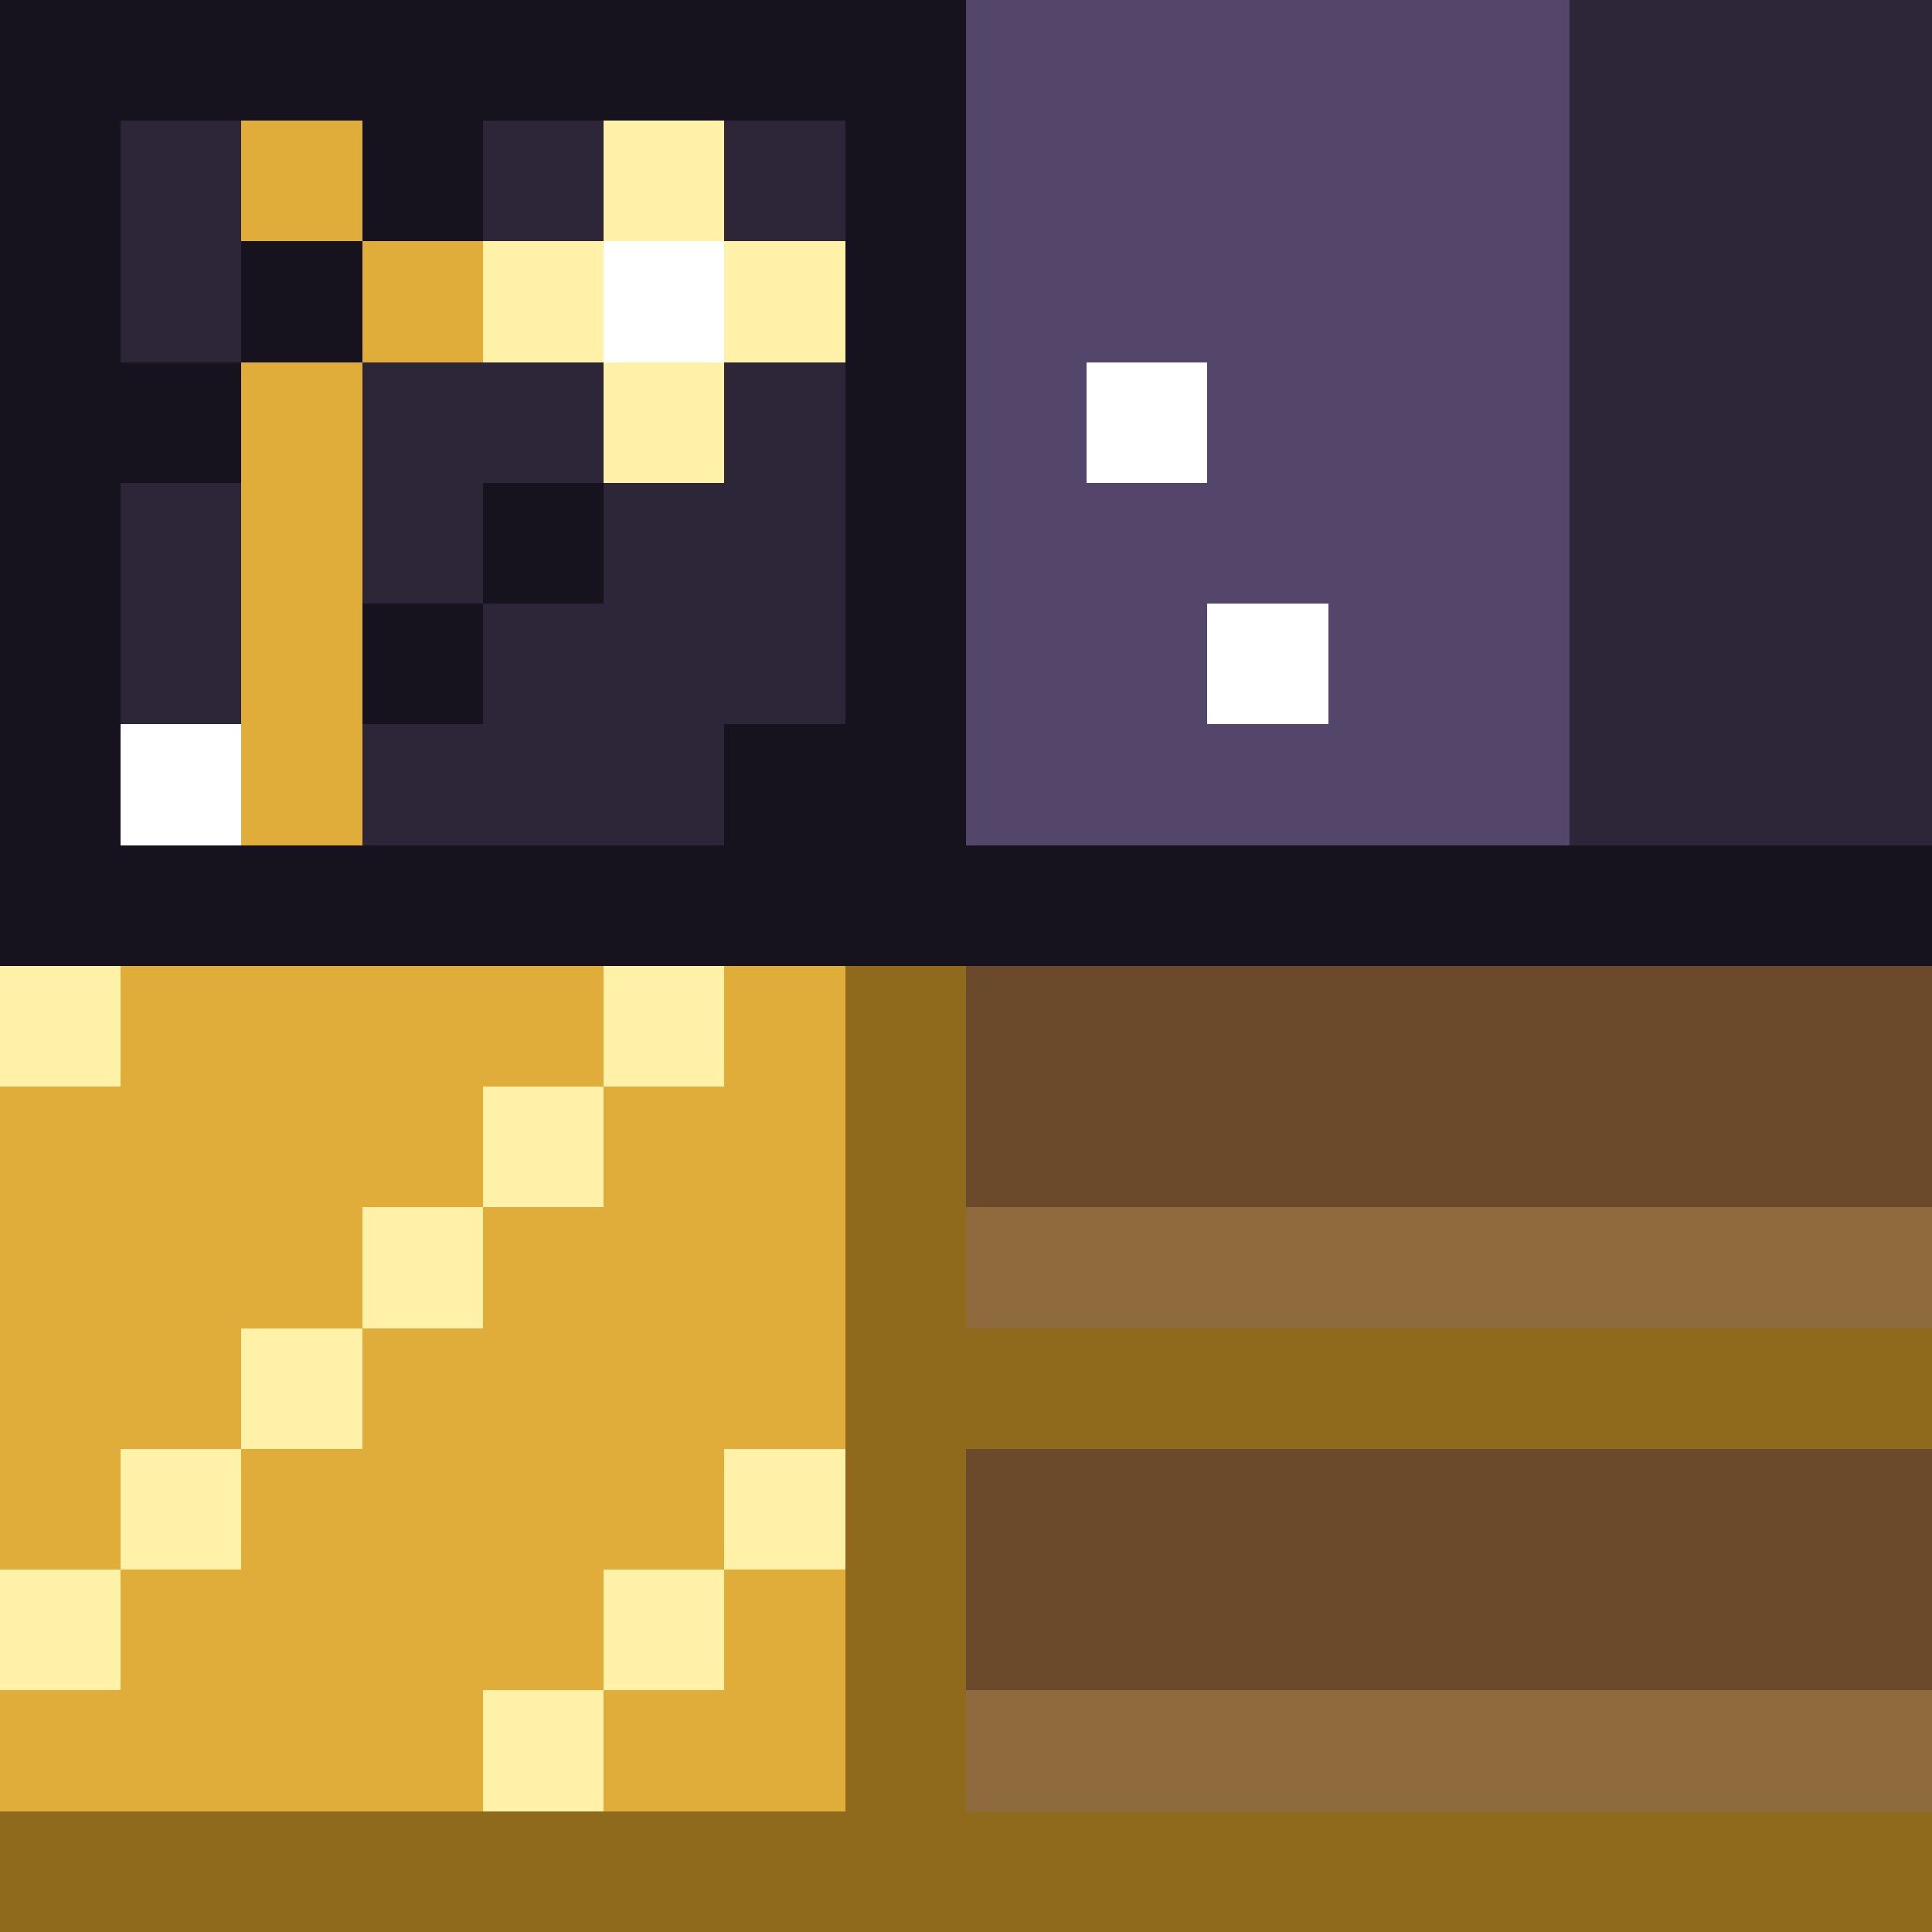
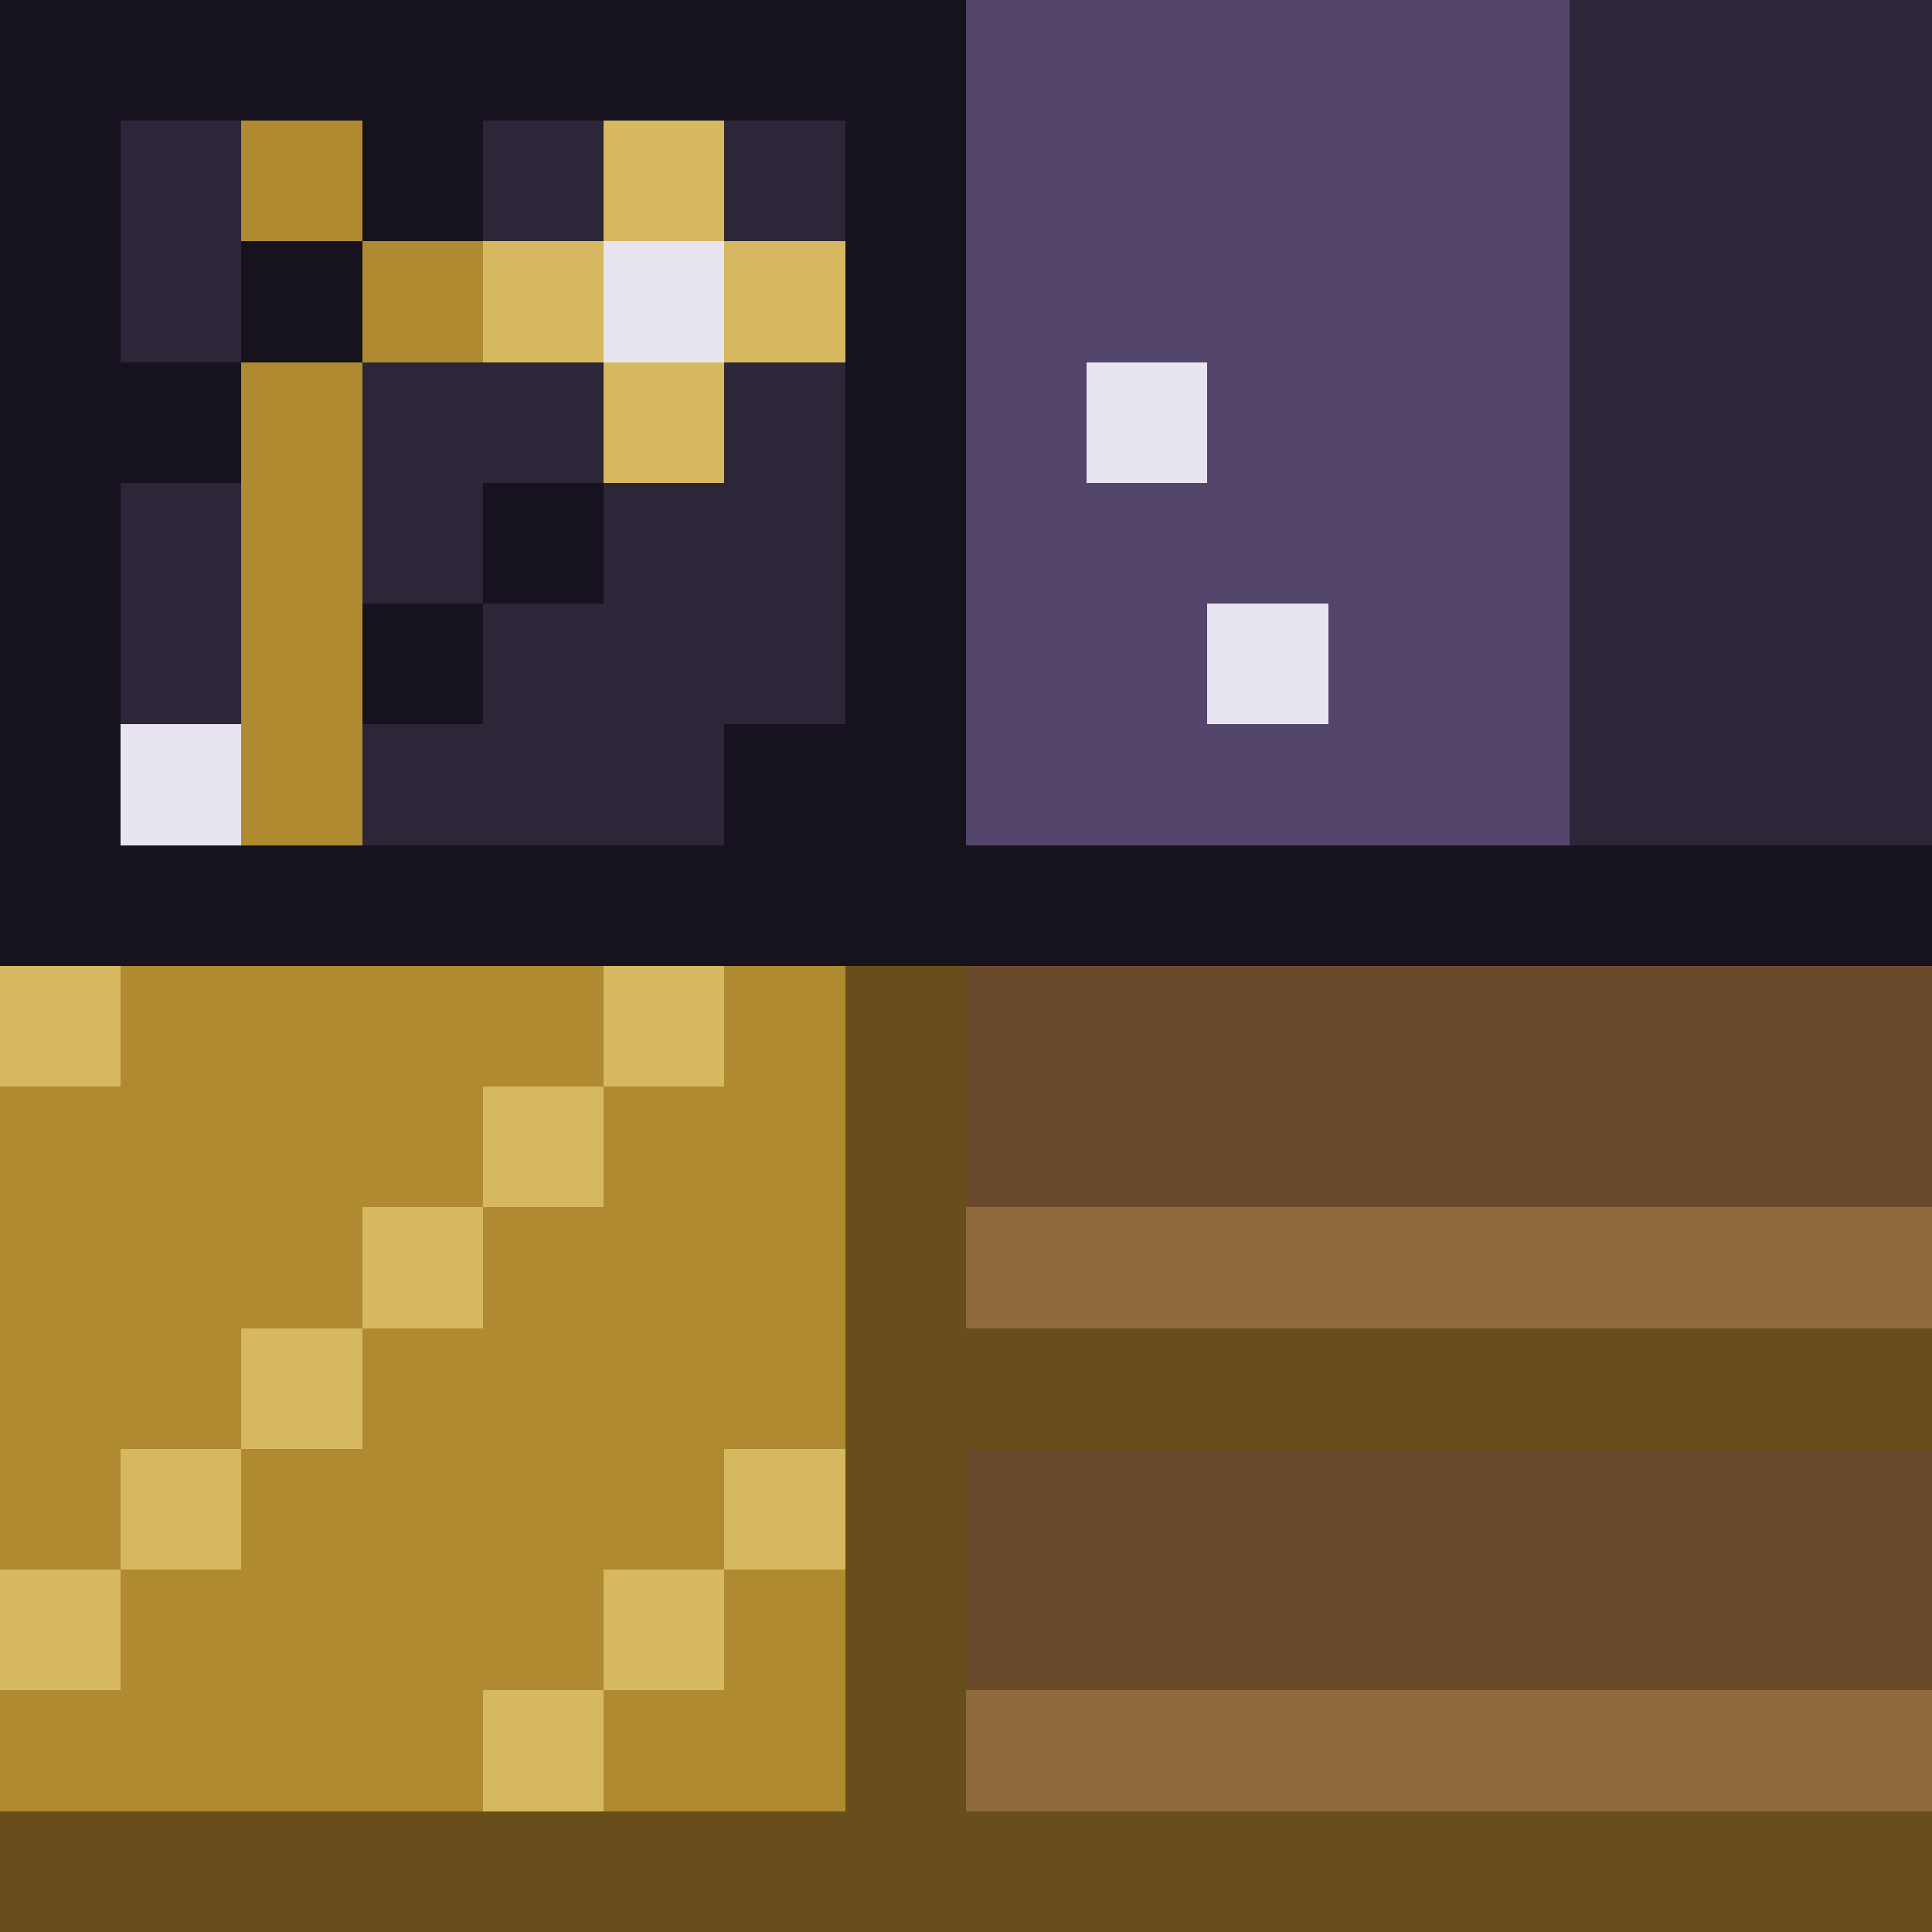
<svg xmlns="http://www.w3.org/2000/svg" viewBox="0 0 16 16" width="16" height="16" shape-rendering="crispEdges">
  <rect x="0" y="0" width="1" height="1" fill="#16121e" />
  <rect x="1" y="0" width="1" height="1" fill="#16121e" />
  <rect x="2" y="0" width="1" height="1" fill="#16121e" />
  <rect x="3" y="0" width="1" height="1" fill="#16121e" />
  <rect x="4" y="0" width="1" height="1" fill="#16121e" />
  <rect x="5" y="0" width="1" height="1" fill="#16121e" />
  <rect x="6" y="0" width="1" height="1" fill="#16121e" />
  <rect x="7" y="0" width="1" height="1" fill="#16121e" />
  <rect x="8" y="0" width="1" height="1" fill="#54466a" />
  <rect x="9" y="0" width="1" height="1" fill="#54466a" />
  <rect x="10" y="0" width="1" height="1" fill="#54466a" />
  <rect x="11" y="0" width="1" height="1" fill="#54466a" />
  <rect x="12" y="0" width="1" height="1" fill="#54466a" />
  <rect x="13" y="0" width="1" height="1" fill="#2d2638" />
  <rect x="14" y="0" width="1" height="1" fill="#2d2638" />
  <rect x="15" y="0" width="1" height="1" fill="#2d2638" />
  <rect x="0" y="1" width="1" height="1" fill="#16121e" />
  <rect x="1" y="1" width="1" height="1" fill="#2d2638" />
-   <rect x="2" y="1" width="1" height="1" fill="#e0ad3a" />
+   <rect x="2" y="1" width="1" height="1" fill="#b08a30" />
  <rect x="3" y="1" width="1" height="1" fill="#16121e" />
  <rect x="4" y="1" width="1" height="1" fill="#2d2638" />
-   <rect x="5" y="1" width="1" height="1" fill="#fff1a8" />
+   <rect x="5" y="1" width="1" height="1" fill="#d6b860" />
  <rect x="6" y="1" width="1" height="1" fill="#2d2638" />
  <rect x="7" y="1" width="1" height="1" fill="#16121e" />
  <rect x="8" y="1" width="1" height="1" fill="#54466a" />
  <rect x="9" y="1" width="1" height="1" fill="#54466a" />
  <rect x="10" y="1" width="1" height="1" fill="#54466a" />
  <rect x="11" y="1" width="1" height="1" fill="#54466a" />
  <rect x="12" y="1" width="1" height="1" fill="#54466a" />
  <rect x="13" y="1" width="1" height="1" fill="#2d2638" />
  <rect x="14" y="1" width="1" height="1" fill="#2d2638" />
  <rect x="15" y="1" width="1" height="1" fill="#2d2638" />
  <rect x="0" y="2" width="1" height="1" fill="#16121e" />
  <rect x="1" y="2" width="1" height="1" fill="#2d2638" />
  <rect x="2" y="2" width="1" height="1" fill="#16121e" />
-   <rect x="3" y="2" width="1" height="1" fill="#e0ad3a" />
-   <rect x="4" y="2" width="1" height="1" fill="#fff1a8" />
-   <rect x="5" y="2" width="1" height="1" fill="#ffffff" />
-   <rect x="6" y="2" width="1" height="1" fill="#fff1a8" />
+   <rect x="3" y="2" width="1" height="1" fill="#b08a30" />
+   <rect x="4" y="2" width="1" height="1" fill="#d6b860" />
+   <rect x="5" y="2" width="1" height="1" fill="#e8e4f0" />
+   <rect x="6" y="2" width="1" height="1" fill="#d6b860" />
  <rect x="7" y="2" width="1" height="1" fill="#16121e" />
  <rect x="8" y="2" width="1" height="1" fill="#54466a" />
  <rect x="9" y="2" width="1" height="1" fill="#54466a" />
  <rect x="10" y="2" width="1" height="1" fill="#54466a" />
  <rect x="11" y="2" width="1" height="1" fill="#54466a" />
  <rect x="12" y="2" width="1" height="1" fill="#54466a" />
  <rect x="13" y="2" width="1" height="1" fill="#2d2638" />
  <rect x="14" y="2" width="1" height="1" fill="#2d2638" />
  <rect x="15" y="2" width="1" height="1" fill="#2d2638" />
  <rect x="0" y="3" width="1" height="1" fill="#16121e" />
  <rect x="1" y="3" width="1" height="1" fill="#16121e" />
-   <rect x="2" y="3" width="1" height="1" fill="#e0ad3a" />
+   <rect x="2" y="3" width="1" height="1" fill="#b08a30" />
  <rect x="3" y="3" width="1" height="1" fill="#2d2638" />
  <rect x="4" y="3" width="1" height="1" fill="#2d2638" />
-   <rect x="5" y="3" width="1" height="1" fill="#fff1a8" />
+   <rect x="5" y="3" width="1" height="1" fill="#d6b860" />
  <rect x="6" y="3" width="1" height="1" fill="#2d2638" />
  <rect x="7" y="3" width="1" height="1" fill="#16121e" />
  <rect x="8" y="3" width="1" height="1" fill="#54466a" />
-   <rect x="9" y="3" width="1" height="1" fill="#ffffff" />
+   <rect x="9" y="3" width="1" height="1" fill="#e8e4f0" />
  <rect x="10" y="3" width="1" height="1" fill="#54466a" />
  <rect x="11" y="3" width="1" height="1" fill="#54466a" />
  <rect x="12" y="3" width="1" height="1" fill="#54466a" />
  <rect x="13" y="3" width="1" height="1" fill="#2d2638" />
  <rect x="14" y="3" width="1" height="1" fill="#2d2638" />
  <rect x="15" y="3" width="1" height="1" fill="#2d2638" />
  <rect x="0" y="4" width="1" height="1" fill="#16121e" />
  <rect x="1" y="4" width="1" height="1" fill="#2d2638" />
-   <rect x="2" y="4" width="1" height="1" fill="#e0ad3a" />
+   <rect x="2" y="4" width="1" height="1" fill="#b08a30" />
  <rect x="3" y="4" width="1" height="1" fill="#2d2638" />
  <rect x="4" y="4" width="1" height="1" fill="#16121e" />
  <rect x="5" y="4" width="1" height="1" fill="#2d2638" />
  <rect x="6" y="4" width="1" height="1" fill="#2d2638" />
  <rect x="7" y="4" width="1" height="1" fill="#16121e" />
  <rect x="8" y="4" width="1" height="1" fill="#54466a" />
  <rect x="9" y="4" width="1" height="1" fill="#54466a" />
  <rect x="10" y="4" width="1" height="1" fill="#54466a" />
  <rect x="11" y="4" width="1" height="1" fill="#54466a" />
  <rect x="12" y="4" width="1" height="1" fill="#54466a" />
  <rect x="13" y="4" width="1" height="1" fill="#2d2638" />
  <rect x="14" y="4" width="1" height="1" fill="#2d2638" />
  <rect x="15" y="4" width="1" height="1" fill="#2d2638" />
  <rect x="0" y="5" width="1" height="1" fill="#16121e" />
  <rect x="1" y="5" width="1" height="1" fill="#2d2638" />
-   <rect x="2" y="5" width="1" height="1" fill="#e0ad3a" />
+   <rect x="2" y="5" width="1" height="1" fill="#b08a30" />
  <rect x="3" y="5" width="1" height="1" fill="#16121e" />
  <rect x="4" y="5" width="1" height="1" fill="#2d2638" />
  <rect x="5" y="5" width="1" height="1" fill="#2d2638" />
  <rect x="6" y="5" width="1" height="1" fill="#2d2638" />
  <rect x="7" y="5" width="1" height="1" fill="#16121e" />
  <rect x="8" y="5" width="1" height="1" fill="#54466a" />
  <rect x="9" y="5" width="1" height="1" fill="#54466a" />
-   <rect x="10" y="5" width="1" height="1" fill="#ffffff" />
+   <rect x="10" y="5" width="1" height="1" fill="#e8e4f0" />
  <rect x="11" y="5" width="1" height="1" fill="#54466a" />
  <rect x="12" y="5" width="1" height="1" fill="#54466a" />
  <rect x="13" y="5" width="1" height="1" fill="#2d2638" />
  <rect x="14" y="5" width="1" height="1" fill="#2d2638" />
  <rect x="15" y="5" width="1" height="1" fill="#2d2638" />
  <rect x="0" y="6" width="1" height="1" fill="#16121e" />
-   <rect x="1" y="6" width="1" height="1" fill="#ffffff" />
-   <rect x="2" y="6" width="1" height="1" fill="#e0ad3a" />
+   <rect x="1" y="6" width="1" height="1" fill="#e8e4f0" />
+   <rect x="2" y="6" width="1" height="1" fill="#b08a30" />
  <rect x="3" y="6" width="1" height="1" fill="#2d2638" />
  <rect x="4" y="6" width="1" height="1" fill="#2d2638" />
  <rect x="5" y="6" width="1" height="1" fill="#2d2638" />
  <rect x="6" y="6" width="1" height="1" fill="#16121e" />
  <rect x="7" y="6" width="1" height="1" fill="#16121e" />
  <rect x="8" y="6" width="1" height="1" fill="#54466a" />
  <rect x="9" y="6" width="1" height="1" fill="#54466a" />
  <rect x="10" y="6" width="1" height="1" fill="#54466a" />
  <rect x="11" y="6" width="1" height="1" fill="#54466a" />
  <rect x="12" y="6" width="1" height="1" fill="#54466a" />
  <rect x="13" y="6" width="1" height="1" fill="#2d2638" />
  <rect x="14" y="6" width="1" height="1" fill="#2d2638" />
  <rect x="15" y="6" width="1" height="1" fill="#2d2638" />
  <rect x="0" y="7" width="1" height="1" fill="#16121e" />
  <rect x="1" y="7" width="1" height="1" fill="#16121e" />
  <rect x="2" y="7" width="1" height="1" fill="#16121e" />
  <rect x="3" y="7" width="1" height="1" fill="#16121e" />
  <rect x="4" y="7" width="1" height="1" fill="#16121e" />
  <rect x="5" y="7" width="1" height="1" fill="#16121e" />
  <rect x="6" y="7" width="1" height="1" fill="#16121e" />
  <rect x="7" y="7" width="1" height="1" fill="#16121e" />
  <rect x="8" y="7" width="1" height="1" fill="#16121e" />
  <rect x="9" y="7" width="1" height="1" fill="#16121e" />
  <rect x="10" y="7" width="1" height="1" fill="#16121e" />
  <rect x="11" y="7" width="1" height="1" fill="#16121e" />
  <rect x="12" y="7" width="1" height="1" fill="#16121e" />
  <rect x="13" y="7" width="1" height="1" fill="#16121e" />
  <rect x="14" y="7" width="1" height="1" fill="#16121e" />
  <rect x="15" y="7" width="1" height="1" fill="#16121e" />
-   <rect x="0" y="8" width="1" height="1" fill="#fff1a8" />
-   <rect x="1" y="8" width="1" height="1" fill="#e0ad3a" />
-   <rect x="2" y="8" width="1" height="1" fill="#e0ad3a" />
-   <rect x="3" y="8" width="1" height="1" fill="#e0ad3a" />
-   <rect x="4" y="8" width="1" height="1" fill="#e0ad3a" />
-   <rect x="5" y="8" width="1" height="1" fill="#fff1a8" />
-   <rect x="6" y="8" width="1" height="1" fill="#e0ad3a" />
-   <rect x="7" y="8" width="1" height="1" fill="#8f6a1c" />
+   <rect x="0" y="8" width="1" height="1" fill="#d6b860" />
+   <rect x="1" y="8" width="1" height="1" fill="#b08a30" />
+   <rect x="2" y="8" width="1" height="1" fill="#b08a30" />
+   <rect x="3" y="8" width="1" height="1" fill="#b08a30" />
+   <rect x="4" y="8" width="1" height="1" fill="#b08a30" />
+   <rect x="5" y="8" width="1" height="1" fill="#d6b860" />
+   <rect x="6" y="8" width="1" height="1" fill="#b08a30" />
+   <rect x="7" y="8" width="1" height="1" fill="#684e1a" />
  <rect x="8" y="8" width="1" height="1" fill="#6b4a2b" />
  <rect x="9" y="8" width="1" height="1" fill="#6b4a2b" />
  <rect x="10" y="8" width="1" height="1" fill="#6b4a2b" />
  <rect x="11" y="8" width="1" height="1" fill="#6b4a2b" />
  <rect x="12" y="8" width="1" height="1" fill="#6b4a2b" />
  <rect x="13" y="8" width="1" height="1" fill="#6b4a2b" />
  <rect x="14" y="8" width="1" height="1" fill="#6b4a2b" />
  <rect x="15" y="8" width="1" height="1" fill="#6b4a2b" />
-   <rect x="0" y="9" width="1" height="1" fill="#e0ad3a" />
-   <rect x="1" y="9" width="1" height="1" fill="#e0ad3a" />
-   <rect x="2" y="9" width="1" height="1" fill="#e0ad3a" />
-   <rect x="3" y="9" width="1" height="1" fill="#e0ad3a" />
-   <rect x="4" y="9" width="1" height="1" fill="#fff1a8" />
-   <rect x="5" y="9" width="1" height="1" fill="#e0ad3a" />
-   <rect x="6" y="9" width="1" height="1" fill="#e0ad3a" />
-   <rect x="7" y="9" width="1" height="1" fill="#8f6a1c" />
+   <rect x="0" y="9" width="1" height="1" fill="#b08a30" />
+   <rect x="1" y="9" width="1" height="1" fill="#b08a30" />
+   <rect x="2" y="9" width="1" height="1" fill="#b08a30" />
+   <rect x="3" y="9" width="1" height="1" fill="#b08a30" />
+   <rect x="4" y="9" width="1" height="1" fill="#d6b860" />
+   <rect x="5" y="9" width="1" height="1" fill="#b08a30" />
+   <rect x="6" y="9" width="1" height="1" fill="#b08a30" />
+   <rect x="7" y="9" width="1" height="1" fill="#684e1a" />
  <rect x="8" y="9" width="1" height="1" fill="#6b4a2b" />
  <rect x="9" y="9" width="1" height="1" fill="#6b4a2b" />
  <rect x="10" y="9" width="1" height="1" fill="#6b4a2b" />
  <rect x="11" y="9" width="1" height="1" fill="#6b4a2b" />
  <rect x="12" y="9" width="1" height="1" fill="#6b4a2b" />
  <rect x="13" y="9" width="1" height="1" fill="#6b4a2b" />
  <rect x="14" y="9" width="1" height="1" fill="#6b4a2b" />
  <rect x="15" y="9" width="1" height="1" fill="#6b4a2b" />
-   <rect x="0" y="10" width="1" height="1" fill="#e0ad3a" />
-   <rect x="1" y="10" width="1" height="1" fill="#e0ad3a" />
-   <rect x="2" y="10" width="1" height="1" fill="#e0ad3a" />
-   <rect x="3" y="10" width="1" height="1" fill="#fff1a8" />
-   <rect x="4" y="10" width="1" height="1" fill="#e0ad3a" />
-   <rect x="5" y="10" width="1" height="1" fill="#e0ad3a" />
-   <rect x="6" y="10" width="1" height="1" fill="#e0ad3a" />
-   <rect x="7" y="10" width="1" height="1" fill="#8f6a1c" />
+   <rect x="0" y="10" width="1" height="1" fill="#b08a30" />
+   <rect x="1" y="10" width="1" height="1" fill="#b08a30" />
+   <rect x="2" y="10" width="1" height="1" fill="#b08a30" />
+   <rect x="3" y="10" width="1" height="1" fill="#d6b860" />
+   <rect x="4" y="10" width="1" height="1" fill="#b08a30" />
+   <rect x="5" y="10" width="1" height="1" fill="#b08a30" />
+   <rect x="6" y="10" width="1" height="1" fill="#b08a30" />
+   <rect x="7" y="10" width="1" height="1" fill="#684e1a" />
  <rect x="8" y="10" width="1" height="1" fill="#8f6a3c" />
  <rect x="9" y="10" width="1" height="1" fill="#8f6a3c" />
  <rect x="10" y="10" width="1" height="1" fill="#8f6a3c" />
  <rect x="11" y="10" width="1" height="1" fill="#8f6a3c" />
  <rect x="12" y="10" width="1" height="1" fill="#8f6a3c" />
  <rect x="13" y="10" width="1" height="1" fill="#8f6a3c" />
  <rect x="14" y="10" width="1" height="1" fill="#8f6a3c" />
  <rect x="15" y="10" width="1" height="1" fill="#8f6a3c" />
-   <rect x="0" y="11" width="1" height="1" fill="#e0ad3a" />
-   <rect x="1" y="11" width="1" height="1" fill="#e0ad3a" />
-   <rect x="2" y="11" width="1" height="1" fill="#fff1a8" />
-   <rect x="3" y="11" width="1" height="1" fill="#e0ad3a" />
-   <rect x="4" y="11" width="1" height="1" fill="#e0ad3a" />
-   <rect x="5" y="11" width="1" height="1" fill="#e0ad3a" />
-   <rect x="6" y="11" width="1" height="1" fill="#e0ad3a" />
-   <rect x="7" y="11" width="1" height="1" fill="#8f6a1c" />
-   <rect x="8" y="11" width="1" height="1" fill="#8f6a1c" />
-   <rect x="9" y="11" width="1" height="1" fill="#8f6a1c" />
-   <rect x="10" y="11" width="1" height="1" fill="#8f6a1c" />
-   <rect x="11" y="11" width="1" height="1" fill="#8f6a1c" />
-   <rect x="12" y="11" width="1" height="1" fill="#8f6a1c" />
-   <rect x="13" y="11" width="1" height="1" fill="#8f6a1c" />
-   <rect x="14" y="11" width="1" height="1" fill="#8f6a1c" />
-   <rect x="15" y="11" width="1" height="1" fill="#8f6a1c" />
-   <rect x="0" y="12" width="1" height="1" fill="#e0ad3a" />
-   <rect x="1" y="12" width="1" height="1" fill="#fff1a8" />
-   <rect x="2" y="12" width="1" height="1" fill="#e0ad3a" />
-   <rect x="3" y="12" width="1" height="1" fill="#e0ad3a" />
-   <rect x="4" y="12" width="1" height="1" fill="#e0ad3a" />
-   <rect x="5" y="12" width="1" height="1" fill="#e0ad3a" />
-   <rect x="6" y="12" width="1" height="1" fill="#fff1a8" />
-   <rect x="7" y="12" width="1" height="1" fill="#8f6a1c" />
+   <rect x="0" y="11" width="1" height="1" fill="#b08a30" />
+   <rect x="1" y="11" width="1" height="1" fill="#b08a30" />
+   <rect x="2" y="11" width="1" height="1" fill="#d6b860" />
+   <rect x="3" y="11" width="1" height="1" fill="#b08a30" />
+   <rect x="4" y="11" width="1" height="1" fill="#b08a30" />
+   <rect x="5" y="11" width="1" height="1" fill="#b08a30" />
+   <rect x="6" y="11" width="1" height="1" fill="#b08a30" />
+   <rect x="7" y="11" width="1" height="1" fill="#684e1a" />
+   <rect x="8" y="11" width="1" height="1" fill="#684e1a" />
+   <rect x="9" y="11" width="1" height="1" fill="#684e1a" />
+   <rect x="10" y="11" width="1" height="1" fill="#684e1a" />
+   <rect x="11" y="11" width="1" height="1" fill="#684e1a" />
+   <rect x="12" y="11" width="1" height="1" fill="#684e1a" />
+   <rect x="13" y="11" width="1" height="1" fill="#684e1a" />
+   <rect x="14" y="11" width="1" height="1" fill="#684e1a" />
+   <rect x="15" y="11" width="1" height="1" fill="#684e1a" />
+   <rect x="0" y="12" width="1" height="1" fill="#b08a30" />
+   <rect x="1" y="12" width="1" height="1" fill="#d6b860" />
+   <rect x="2" y="12" width="1" height="1" fill="#b08a30" />
+   <rect x="3" y="12" width="1" height="1" fill="#b08a30" />
+   <rect x="4" y="12" width="1" height="1" fill="#b08a30" />
+   <rect x="5" y="12" width="1" height="1" fill="#b08a30" />
+   <rect x="6" y="12" width="1" height="1" fill="#d6b860" />
+   <rect x="7" y="12" width="1" height="1" fill="#684e1a" />
  <rect x="8" y="12" width="1" height="1" fill="#6b4a2b" />
  <rect x="9" y="12" width="1" height="1" fill="#6b4a2b" />
  <rect x="10" y="12" width="1" height="1" fill="#6b4a2b" />
  <rect x="11" y="12" width="1" height="1" fill="#6b4a2b" />
  <rect x="12" y="12" width="1" height="1" fill="#6b4a2b" />
  <rect x="13" y="12" width="1" height="1" fill="#6b4a2b" />
  <rect x="14" y="12" width="1" height="1" fill="#6b4a2b" />
  <rect x="15" y="12" width="1" height="1" fill="#6b4a2b" />
-   <rect x="0" y="13" width="1" height="1" fill="#fff1a8" />
-   <rect x="1" y="13" width="1" height="1" fill="#e0ad3a" />
-   <rect x="2" y="13" width="1" height="1" fill="#e0ad3a" />
-   <rect x="3" y="13" width="1" height="1" fill="#e0ad3a" />
-   <rect x="4" y="13" width="1" height="1" fill="#e0ad3a" />
-   <rect x="5" y="13" width="1" height="1" fill="#fff1a8" />
-   <rect x="6" y="13" width="1" height="1" fill="#e0ad3a" />
-   <rect x="7" y="13" width="1" height="1" fill="#8f6a1c" />
+   <rect x="0" y="13" width="1" height="1" fill="#d6b860" />
+   <rect x="1" y="13" width="1" height="1" fill="#b08a30" />
+   <rect x="2" y="13" width="1" height="1" fill="#b08a30" />
+   <rect x="3" y="13" width="1" height="1" fill="#b08a30" />
+   <rect x="4" y="13" width="1" height="1" fill="#b08a30" />
+   <rect x="5" y="13" width="1" height="1" fill="#d6b860" />
+   <rect x="6" y="13" width="1" height="1" fill="#b08a30" />
+   <rect x="7" y="13" width="1" height="1" fill="#684e1a" />
  <rect x="8" y="13" width="1" height="1" fill="#6b4a2b" />
  <rect x="9" y="13" width="1" height="1" fill="#6b4a2b" />
  <rect x="10" y="13" width="1" height="1" fill="#6b4a2b" />
  <rect x="11" y="13" width="1" height="1" fill="#6b4a2b" />
  <rect x="12" y="13" width="1" height="1" fill="#6b4a2b" />
  <rect x="13" y="13" width="1" height="1" fill="#6b4a2b" />
  <rect x="14" y="13" width="1" height="1" fill="#6b4a2b" />
  <rect x="15" y="13" width="1" height="1" fill="#6b4a2b" />
-   <rect x="0" y="14" width="1" height="1" fill="#e0ad3a" />
-   <rect x="1" y="14" width="1" height="1" fill="#e0ad3a" />
-   <rect x="2" y="14" width="1" height="1" fill="#e0ad3a" />
-   <rect x="3" y="14" width="1" height="1" fill="#e0ad3a" />
-   <rect x="4" y="14" width="1" height="1" fill="#fff1a8" />
-   <rect x="5" y="14" width="1" height="1" fill="#e0ad3a" />
-   <rect x="6" y="14" width="1" height="1" fill="#e0ad3a" />
-   <rect x="7" y="14" width="1" height="1" fill="#8f6a1c" />
+   <rect x="0" y="14" width="1" height="1" fill="#b08a30" />
+   <rect x="1" y="14" width="1" height="1" fill="#b08a30" />
+   <rect x="2" y="14" width="1" height="1" fill="#b08a30" />
+   <rect x="3" y="14" width="1" height="1" fill="#b08a30" />
+   <rect x="4" y="14" width="1" height="1" fill="#d6b860" />
+   <rect x="5" y="14" width="1" height="1" fill="#b08a30" />
+   <rect x="6" y="14" width="1" height="1" fill="#b08a30" />
+   <rect x="7" y="14" width="1" height="1" fill="#684e1a" />
  <rect x="8" y="14" width="1" height="1" fill="#8f6a3c" />
  <rect x="9" y="14" width="1" height="1" fill="#8f6a3c" />
  <rect x="10" y="14" width="1" height="1" fill="#8f6a3c" />
  <rect x="11" y="14" width="1" height="1" fill="#8f6a3c" />
  <rect x="12" y="14" width="1" height="1" fill="#8f6a3c" />
  <rect x="13" y="14" width="1" height="1" fill="#8f6a3c" />
  <rect x="14" y="14" width="1" height="1" fill="#8f6a3c" />
  <rect x="15" y="14" width="1" height="1" fill="#8f6a3c" />
-   <rect x="0" y="15" width="1" height="1" fill="#8f6a1c" />
-   <rect x="1" y="15" width="1" height="1" fill="#8f6a1c" />
-   <rect x="2" y="15" width="1" height="1" fill="#8f6a1c" />
-   <rect x="3" y="15" width="1" height="1" fill="#8f6a1c" />
-   <rect x="4" y="15" width="1" height="1" fill="#8f6a1c" />
-   <rect x="5" y="15" width="1" height="1" fill="#8f6a1c" />
-   <rect x="6" y="15" width="1" height="1" fill="#8f6a1c" />
-   <rect x="7" y="15" width="1" height="1" fill="#8f6a1c" />
-   <rect x="8" y="15" width="1" height="1" fill="#8f6a1c" />
-   <rect x="9" y="15" width="1" height="1" fill="#8f6a1c" />
-   <rect x="10" y="15" width="1" height="1" fill="#8f6a1c" />
-   <rect x="11" y="15" width="1" height="1" fill="#8f6a1c" />
-   <rect x="12" y="15" width="1" height="1" fill="#8f6a1c" />
-   <rect x="13" y="15" width="1" height="1" fill="#8f6a1c" />
-   <rect x="14" y="15" width="1" height="1" fill="#8f6a1c" />
-   <rect x="15" y="15" width="1" height="1" fill="#8f6a1c" />
+   <rect x="0" y="15" width="1" height="1" fill="#684e1a" />
+   <rect x="1" y="15" width="1" height="1" fill="#684e1a" />
+   <rect x="2" y="15" width="1" height="1" fill="#684e1a" />
+   <rect x="3" y="15" width="1" height="1" fill="#684e1a" />
+   <rect x="4" y="15" width="1" height="1" fill="#684e1a" />
+   <rect x="5" y="15" width="1" height="1" fill="#684e1a" />
+   <rect x="6" y="15" width="1" height="1" fill="#684e1a" />
+   <rect x="7" y="15" width="1" height="1" fill="#684e1a" />
+   <rect x="8" y="15" width="1" height="1" fill="#684e1a" />
+   <rect x="9" y="15" width="1" height="1" fill="#684e1a" />
+   <rect x="10" y="15" width="1" height="1" fill="#684e1a" />
+   <rect x="11" y="15" width="1" height="1" fill="#684e1a" />
+   <rect x="12" y="15" width="1" height="1" fill="#684e1a" />
+   <rect x="13" y="15" width="1" height="1" fill="#684e1a" />
+   <rect x="14" y="15" width="1" height="1" fill="#684e1a" />
+   <rect x="15" y="15" width="1" height="1" fill="#684e1a" />
</svg>
